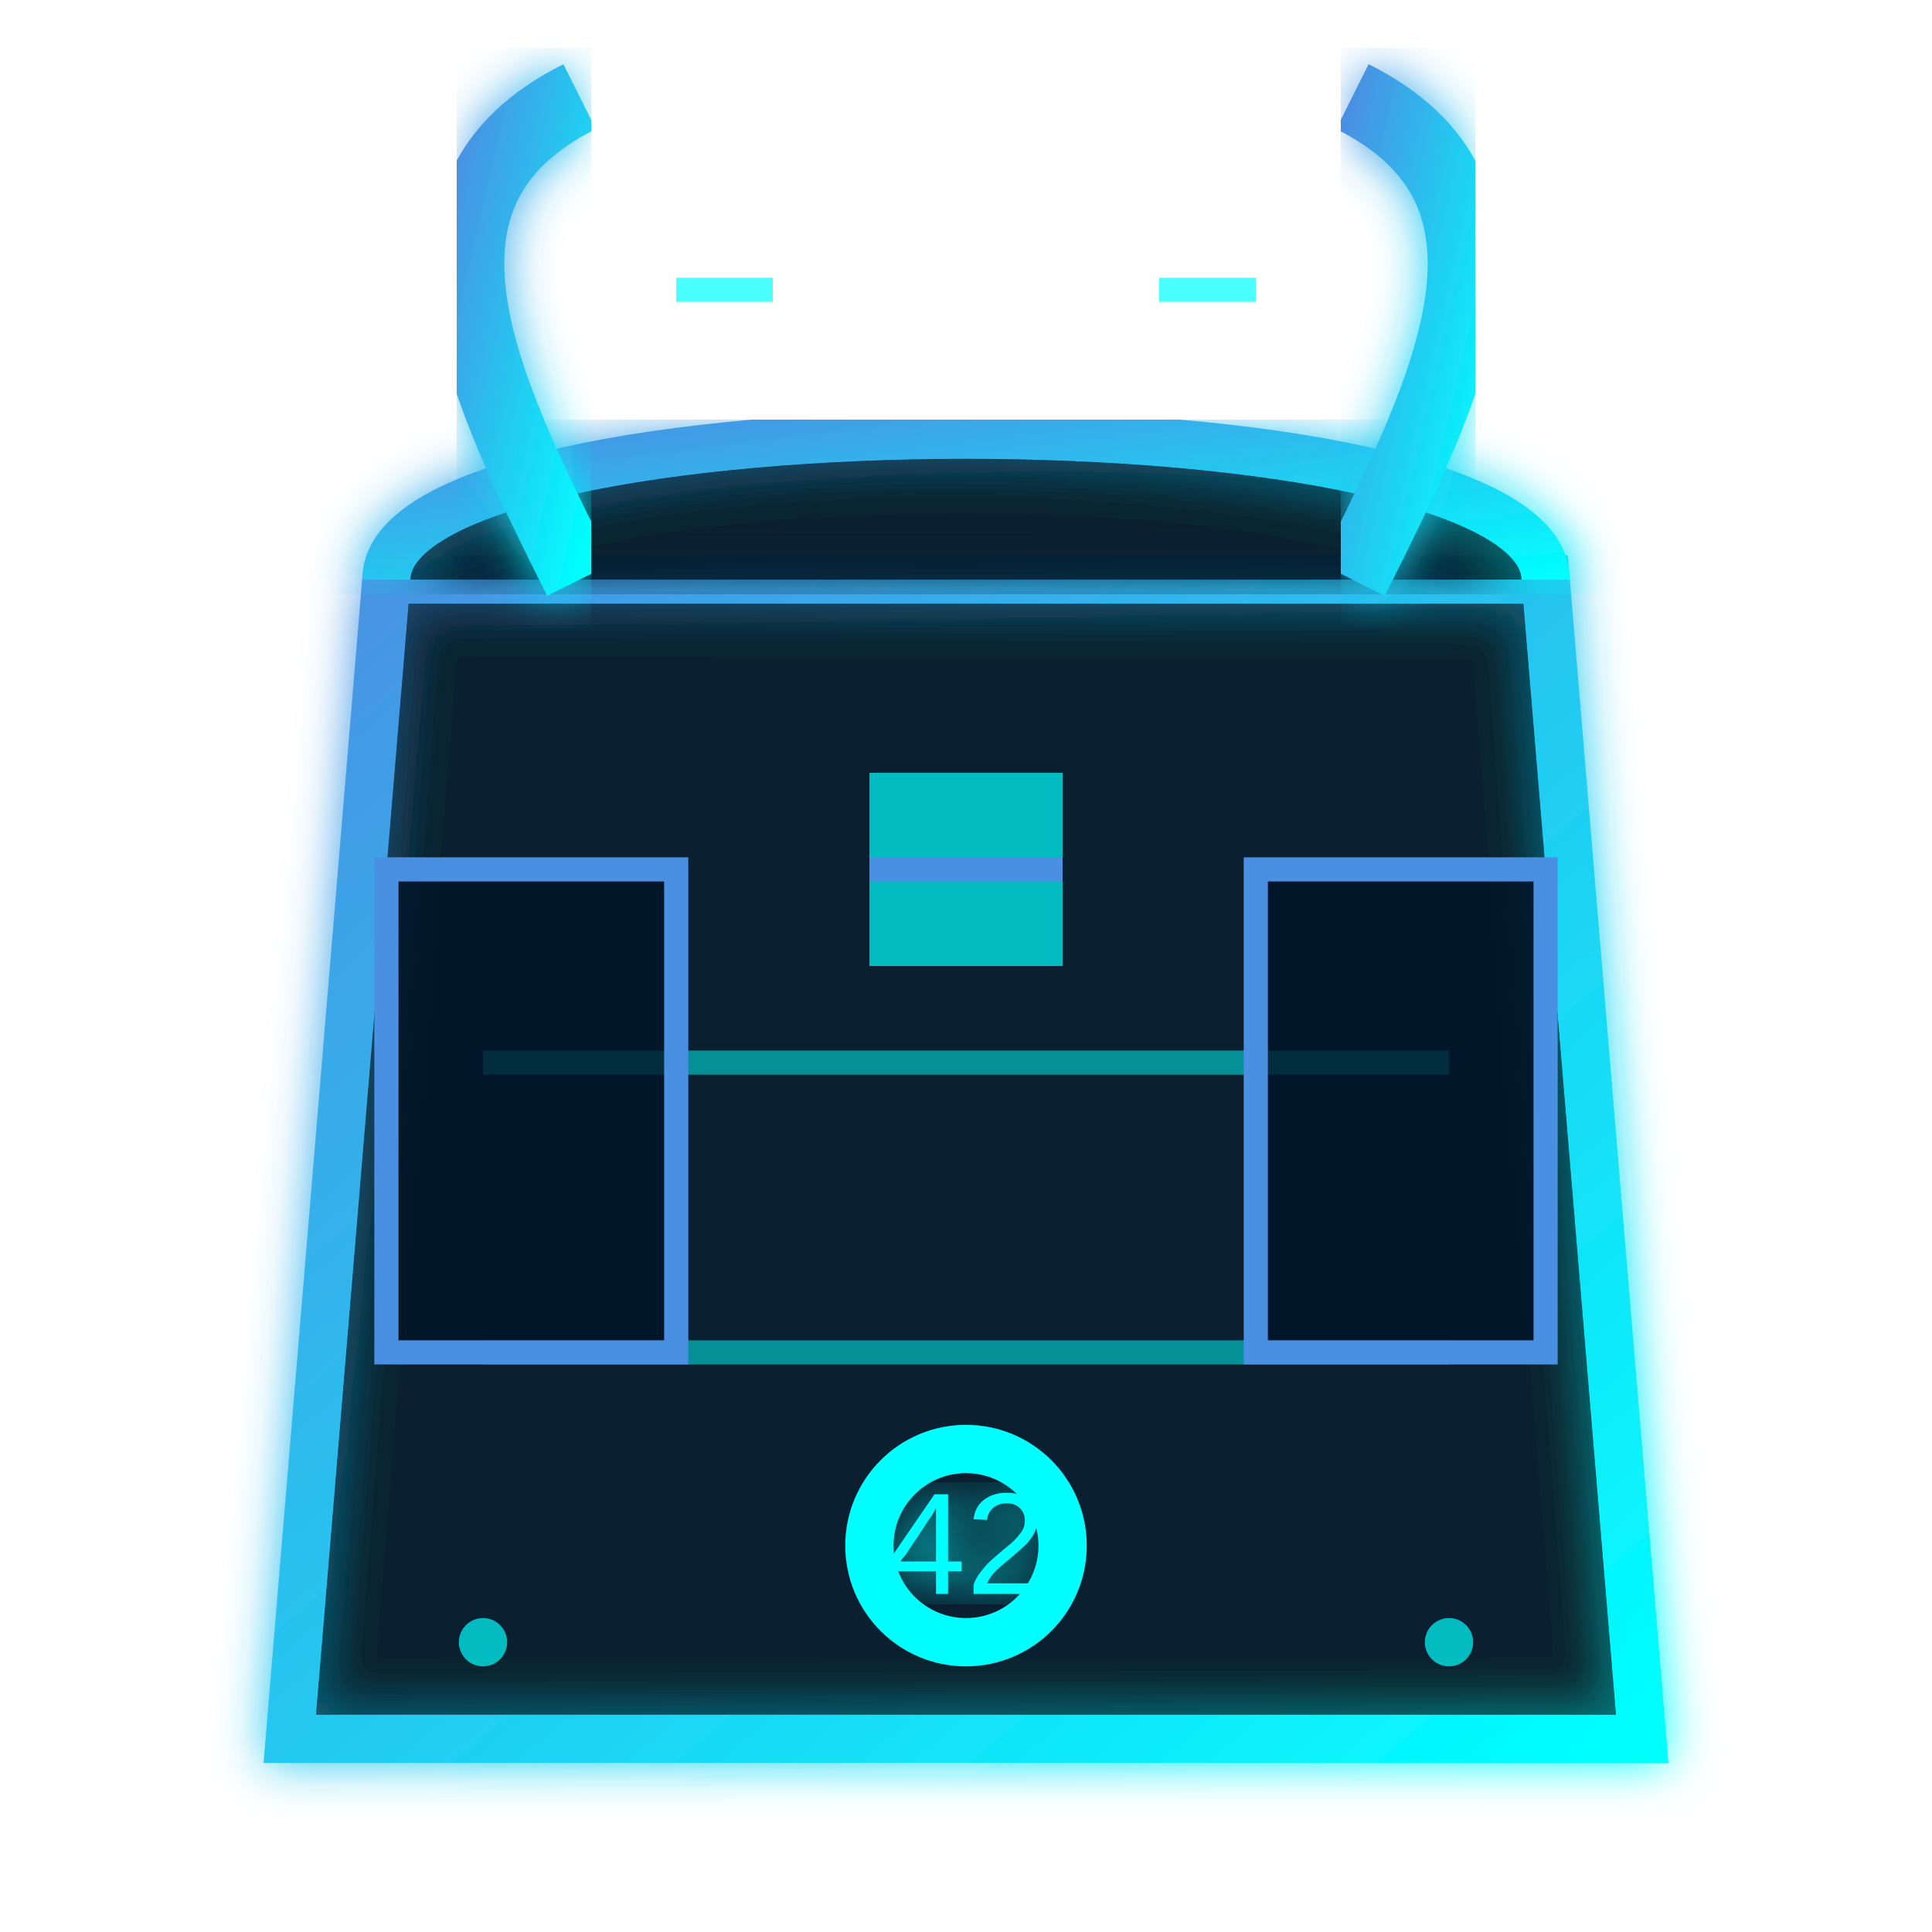
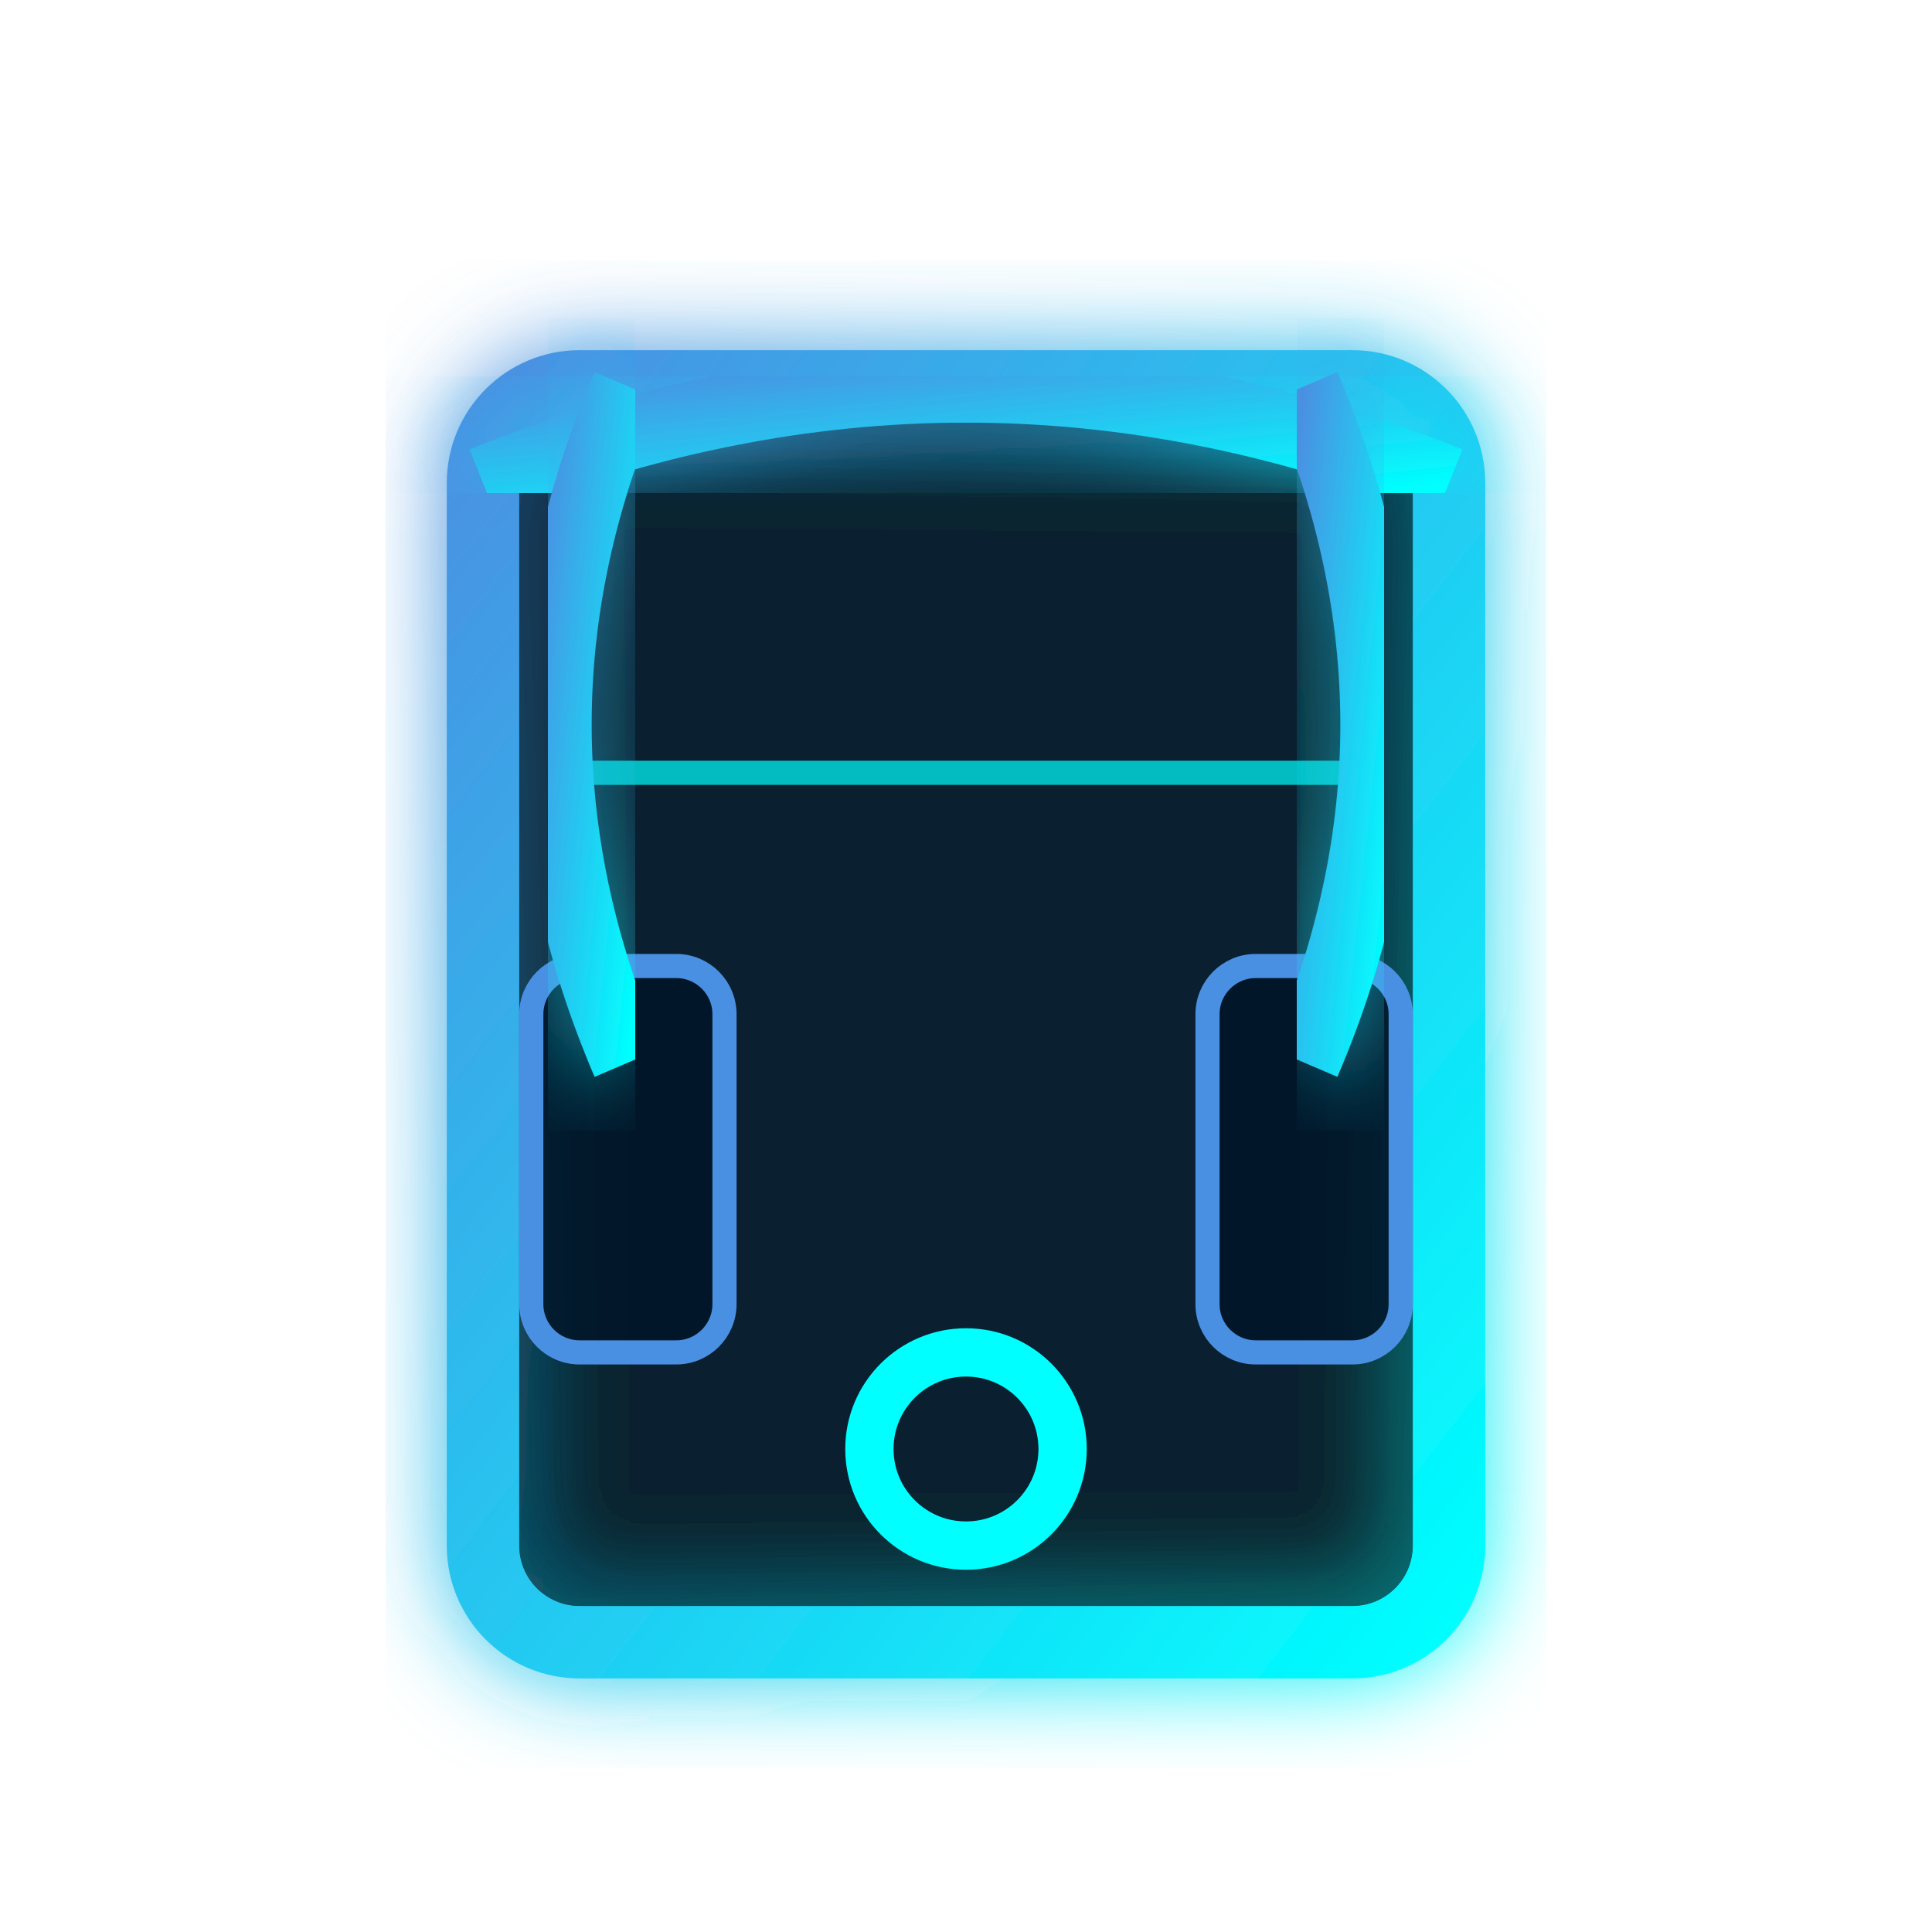
<svg xmlns="http://www.w3.org/2000/svg" width="40" height="40" viewBox="0 0 40 40">
  <defs>
-     <linearGradient id="mechGradient" x1="0%" y1="0%" x2="100%" y2="100%">
+     <linearGradient id="backpackGradient" x1="0%" y1="0%" x2="100%" y2="100%">
      <stop offset="0%" style="stop-color:#4A90E2;stop-opacity:1" />
      <stop offset="100%" style="stop-color:#00FFFF;stop-opacity:1" />
    </linearGradient>
    <filter id="glow">
-       <feGaussianBlur stdDeviation="0.5" result="coloredBlur" />
+       <feGaussianBlur stdDeviation="1" result="coloredBlur" />
      <feMerge>
        <feMergeNode in="coloredBlur" />
        <feMergeNode in="SourceGraphic" />
      </feMerge>
    </filter>
  </defs>
-   <path d="M8 12 L32 12 L34 36 H6 L8 12" fill="rgba(0,20,40,0.8)" stroke="url(#mechGradient)" stroke-width="1" filter="url(#glow)" />
-   <path d="M8 12 C8 8, 32 8, 32 12" fill="rgba(0,20,40,0.8)" stroke="url(#mechGradient)" stroke-width="1" filter="url(#glow)" />
-   <path d="M12 12 C10 8, 8 4, 12 2" fill="none" stroke="url(#mechGradient)" stroke-width="1.5" filter="url(#glow)" />
-   <path d="M28 12 C30 8, 32 4, 28 2" fill="none" stroke="url(#mechGradient)" stroke-width="1.5" filter="url(#glow)" />
-   <rect x="18" y="16" width="4" height="4" fill="#00FFFF" opacity="0.7">
-     <animate attributeName="opacity" values="0.7;1;0.7" dur="2s" repeatCount="indefinite" />
-   </rect>
-   <line x1="18" y1="18" x2="22" y2="18" stroke="#4A90E2" stroke-width="0.5" />
-   <path d="M10 22 L30 22 M10 28 L30 28" stroke="#00FFFF" stroke-width="0.5" opacity="0.5" />
-   <rect x="8" y="18" width="6" height="10" fill="rgba(0,20,40,0.8)" stroke="#4A90E2" stroke-width="0.5" />
-   <rect x="26" y="18" width="6" height="10" fill="rgba(0,20,40,0.8)" stroke="#4A90E2" stroke-width="0.5" />
-   <circle cx="20" cy="32" r="2" fill="none" stroke="#00FFFF" stroke-width="1">
-     <animate attributeName="r" values="1.5;2;1.5" dur="1.5s" repeatCount="indefinite" />
+   <rect x="10" y="8" width="20" height="26" rx="2" ry="2" fill="rgba(0,20,40,0.8)" stroke="url(#backpackGradient)" stroke-width="1.5" filter="url(#glow)" />
+   <path d="M10 10 Q20 6 30 10" fill="none" stroke="url(#backpackGradient)" stroke-width="1.5" filter="url(#glow)" />
+   <line x1="20" y1="8" x2="20" y2="34" stroke="url(#backpackGradient)" stroke-width="0.5" stroke-dasharray="2 2" filter="url(#glow)" />
+   <rect x="11" y="20" width="4" height="8" rx="1" ry="1" fill="rgba(0,20,40,0.8)" stroke="#4A90E2" stroke-width="0.5" />
+   <rect x="25" y="20" width="4" height="8" rx="1" ry="1" fill="rgba(0,20,40,0.8)" stroke="#4A90E2" stroke-width="0.5" />
+   <circle cx="20" cy="30" r="2" fill="none" stroke="#00FFFF" stroke-width="1">
+     <animate attributeName="r" values="1.5;2;1.5" dur="2s" repeatCount="indefinite" />
  </circle>
-   <text x="20" y="33" font-family="Arial, sans-serif" font-size="3" fill="#00FFFF" text-anchor="middle" filter="url(#glow)">42</text>
-   <path d="M14 6 L16 6 M24 6 L26 6" stroke="#00FFFF" stroke-width="0.5" opacity="0.7" />
-   <circle cx="10" cy="34" r="0.5" fill="#00FFFF" opacity="0.7" />
-   <circle cx="30" cy="34" r="0.5" fill="#00FFFF" opacity="0.7" />
+   <line x1="12" y1="16" x2="28" y2="16" stroke="#00FFFF" stroke-width="0.5" opacity="0.7" />
+   <path d="M13 8 Q10 15 13 22" fill="none" stroke="url(#backpackGradient)" stroke-width="1.5" filter="url(#glow)" />
+   <path d="M27 8 Q30 15 27 22" fill="none" stroke="url(#backpackGradient)" stroke-width="1.5" filter="url(#glow)" />
</svg>
